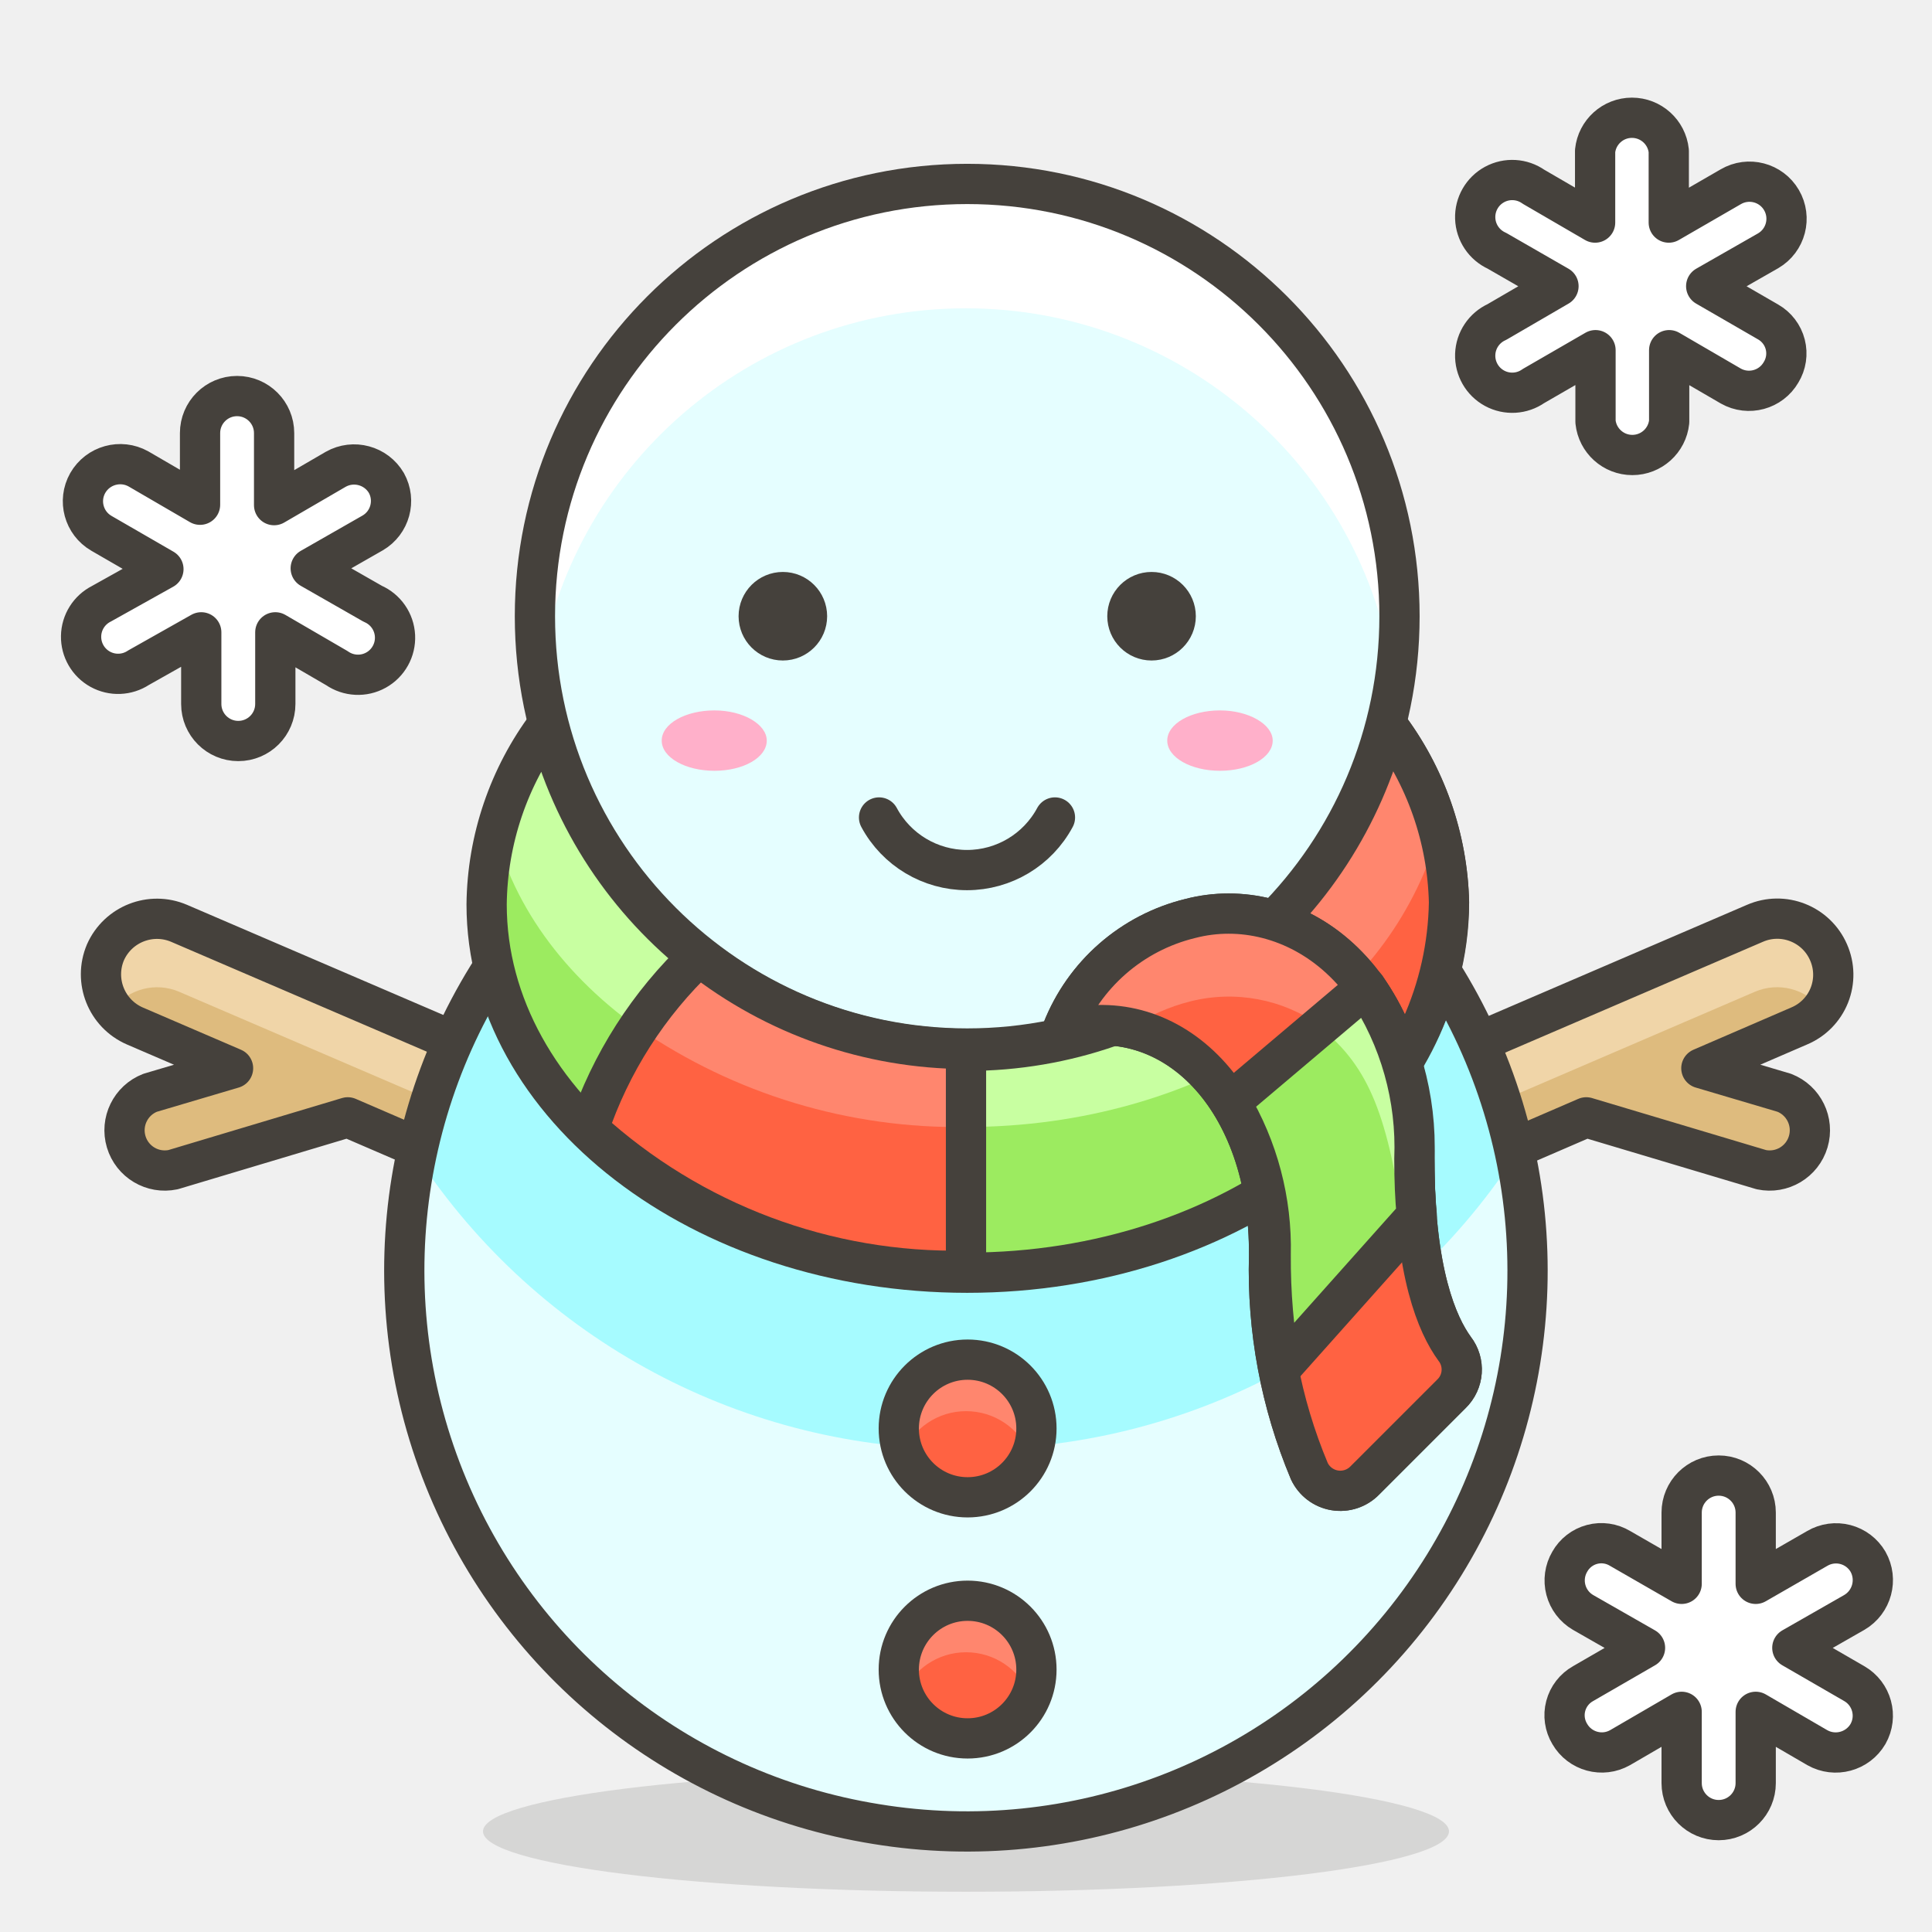
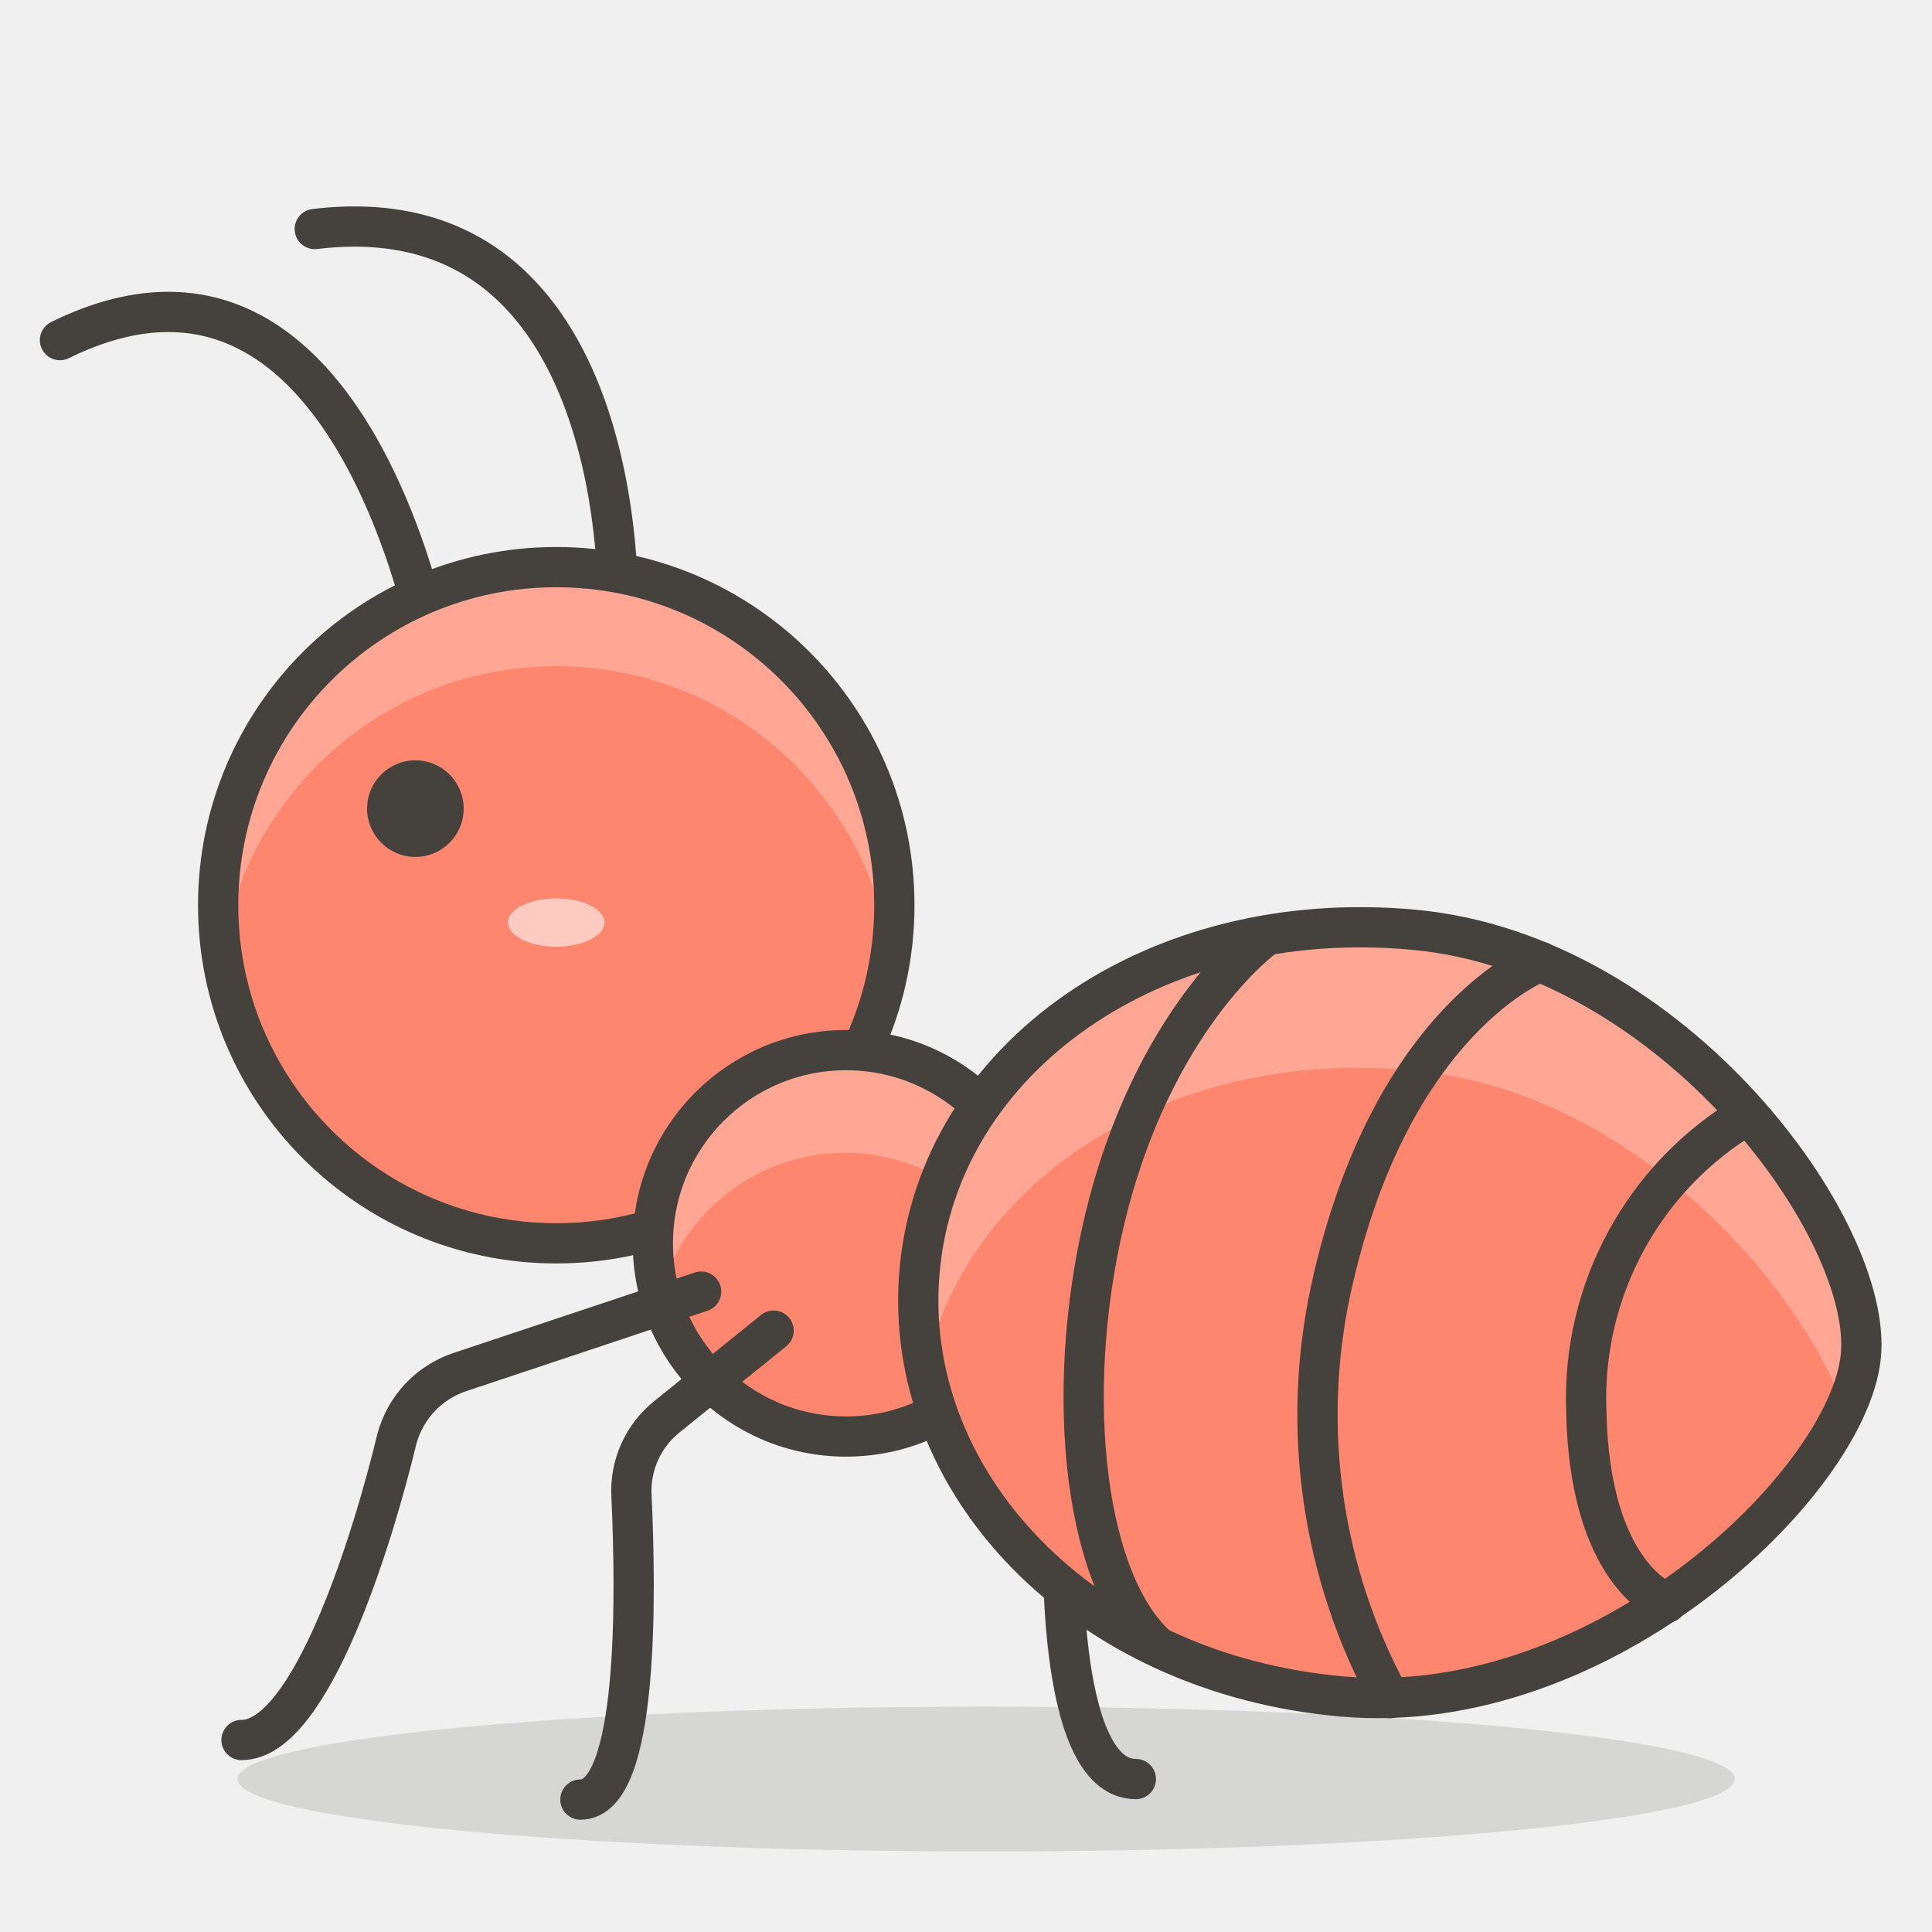
<svg xmlns="http://www.w3.org/2000/svg" width="48" height="48" viewBox="0 0 48 48">
-   <defs>
-     <path id="SVGftQuUbyO" fill="none" stroke="#45413c" d="M26.39 25.6a4.58 4.58 0 0 1 3.18-2.78c2.49-.65 5.57 1.29 5.57 6c0 2.8.57 4.1 1 4.69a.84.84 0 0 1-.08 1.12l-2.15 2.15a.85.85 0 0 1-1.38-.23a12.9 12.9 0 0 1-1-5.35c.03-3.91-2.41-6.34-5.14-5.6" stroke-width="1" />
-   </defs>
-   <path fill="#debb7e" d="M2.62 23.66a1.4 1.4 0 0 0 .73 1.83l2.44 1.05l-2.06.61a1 1 0 0 0 .57 1.91l4.34-1.3L16.15 31a1.39 1.39 0 0 0 1.1-2.56l-12.8-5.5a1.4 1.4 0 0 0-1.83.72" />
-   <path fill="#f0d5a8" d="m4.45 24.64l12.8 5.5a1.4 1.4 0 0 1 .54.43a1.6 1.6 0 0 0 .19-.31a1.4 1.4 0 0 0-.73-1.83l-12.8-5.5a1.39 1.39 0 0 0-1.64 2.13a1.39 1.39 0 0 1 1.64-.42" />
-   <path fill="none" stroke="#45413c" stroke-linecap="round" stroke-linejoin="round" d="M2.62 23.66a1.4 1.4 0 0 0 .73 1.83l2.44 1.05l-2.06.61a1 1 0 0 0 .57 1.91l4.34-1.3L16.15 31a1.39 1.39 0 0 0 1.1-2.56l-12.8-5.5a1.4 1.4 0 0 0-1.83.72" stroke-width="1" />
-   <path fill="#debb7e" d="M45.43 23.66a1.38 1.38 0 0 1-.73 1.83l-2.43 1.05l2.06.61a1 1 0 0 1-.57 1.91l-4.35-1.3l-7.5 3.24a1.38 1.38 0 0 1-1.83-.73a1.4 1.4 0 0 1 .73-1.83l12.79-5.5a1.39 1.39 0 0 1 1.83.72" />
-   <path fill="#f0d5a8" d="m43.6 24.64l-12.79 5.5a1.4 1.4 0 0 0-.54.43a1.2 1.2 0 0 1-.19-.31a1.4 1.4 0 0 1 .73-1.83l12.79-5.5a1.39 1.39 0 0 1 1.83.73a1.38 1.38 0 0 1-.18 1.4a1.4 1.4 0 0 0-1.65-.42" />
-   <path fill="none" stroke="#45413c" stroke-linecap="round" stroke-linejoin="round" d="M45.43 23.66a1.38 1.38 0 0 1-.73 1.83l-2.43 1.05l2.06.61a1 1 0 0 1-.57 1.91l-4.35-1.3l-7.5 3.24a1.38 1.38 0 0 1-1.83-.73a1.4 1.4 0 0 1 .73-1.83l12.79-5.5a1.39 1.39 0 0 1 1.83.72" stroke-width="1" />
-   <path fill="#fff" stroke="#45413c" stroke-linecap="round" stroke-linejoin="round" d="M9.26 13.24A.92.92 0 0 0 9.6 12a.93.93 0 0 0-1.26-.34l-1.53.89v-1.79a.92.92 0 0 0-1.84 0v1.78l-1.53-.89a.93.93 0 0 0-1.26.35a.92.92 0 0 0 .34 1.25l1.54.89l-1.54.86a.92.92 0 1 0 .92 1.59L5 15.71v1.78a.92.92 0 0 0 1.84 0v-1.78l1.53.89a.92.92 0 1 0 .89-1.6l-1.54-.88Zm36.81 26.82a.93.93 0 0 0 .34-1.26a.92.92 0 0 0-1.26-.33l-1.53.88v-1.77a.92.92 0 0 0-1.84 0v1.77l-1.53-.88a.9.9 0 0 0-1.25.33a.92.92 0 0 0 .33 1.26l1.54.88l-1.54.89a.9.9 0 0 0-.33 1.25a.92.92 0 0 0 1.25.34l1.53-.89v1.77a.92.92 0 0 0 1.84 0v-1.77l1.53.89a.93.93 0 0 0 1.26-.34a.92.92 0 0 0-.34-1.25l-1.54-.89ZM43.93 6.23A.92.92 0 0 0 43 4.64l-1.54.89V3.75a.92.92 0 0 0-1.83 0v1.78l-1.53-.89a.92.92 0 1 0-.91 1.59l1.53.88l-1.53.89a.92.92 0 1 0 .91 1.59l1.54-.89v1.78a.92.92 0 0 0 1.83 0V8.7l1.53.89a.92.92 0 0 0 1.25-.34a.9.9 0 0 0-.32-1.25l-1.54-.89Z" stroke-width="1" />
-   <path fill="#45413c" d="M12 45.5a12 1.5 0 1 0 24 0a12 1.5 0 1 0-24 0" opacity="0.15" />
-   <path fill="#e5feff" d="M21.766 45.318a13.93 13.93 0 1 0 4.464-27.5a13.93 13.93 0 1 0-4.464 27.5" />
-   <path fill="#a6fbff" d="M37.63 28.74A16.11 16.11 0 0 1 24 36a16.15 16.15 0 0 1-13.64-7.27a13.93 13.93 0 0 1 27.28 0Z" />
-   <path fill="none" stroke="#45413c" stroke-linecap="round" stroke-linejoin="round" d="M21.766 45.318a13.93 13.93 0 1 0 4.464-27.5a13.93 13.93 0 1 0-4.464 27.5" stroke-width="1" />
-   <path fill="#e5feff" d="M13.29 15.31a10.74 10.74 0 1 0 21.48 0a10.74 10.74 0 1 0-21.48 0" />
-   <path fill="#fff" d="M24 7.66a10.74 10.74 0 0 1 10.63 9.2a10 10 0 0 0 .11-1.55a10.75 10.75 0 0 0-21.49 0a10 10 0 0 0 .12 1.55A10.73 10.73 0 0 1 24 7.66" />
-   <path fill="none" stroke="#45413c" stroke-linecap="round" stroke-linejoin="round" d="M13.29 15.31a10.74 10.74 0 1 0 21.48 0a10.74 10.74 0 1 0-21.48 0" stroke-width="1" />
-   <path fill="#9ceb60" d="M34.45 18a10.75 10.75 0 0 1-20.84 0a7.58 7.58 0 0 0-1.52 4.47c0 5 5.34 9.15 11.94 9.15S36 27.47 36 22.42A7.58 7.58 0 0 0 34.45 18" />
-   <path fill="#c8ffa1" d="M24 26.06A10.76 10.76 0 0 1 13.61 18a8.1 8.1 0 0 0-1.3 2.7C13.39 24.85 18.22 28 24 28s10.64-3.17 11.72-7.37a8.1 8.1 0 0 0-1.3-2.7A10.76 10.76 0 0 1 24 26.06" />
-   <path fill="none" stroke="#45413c" stroke-linecap="round" stroke-linejoin="round" d="M34.45 18a10.75 10.75 0 0 1-20.84 0a7.58 7.58 0 0 0-1.52 4.47c0 5 5.34 9.15 11.94 9.15S36 27.47 36 22.42A7.58 7.58 0 0 0 34.45 18" stroke-width="1" />
-   <path fill="#ff6242" d="M17.37 23.75a10.54 10.54 0 0 0-2.75 4.3A13.5 13.5 0 0 0 24 31.57v-5.51a10.76 10.76 0 0 1-6.63-2.31" />
-   <path fill="#ff866e" d="M17.37 23.75a10.7 10.7 0 0 0-1.51 1.79A14 14 0 0 0 24 28v-2a10.76 10.76 0 0 1-6.63-2.25" />
-   <path fill="none" stroke="#45413c" stroke-linecap="round" stroke-linejoin="round" d="M17.37 23.75a10.54 10.54 0 0 0-2.75 4.3A13.5 13.5 0 0 0 24 31.57v-5.51a10.76 10.76 0 0 1-6.63-2.31" stroke-width="1" />
-   <path fill="#ff6242" d="M34.45 18a10.78 10.78 0 0 1-3.77 5.8a10.66 10.66 0 0 1 2.76 4.3A7.86 7.86 0 0 0 36 22.42A7.58 7.58 0 0 0 34.45 18" />
-   <path fill="#ff866e" d="M35.75 20.65a8.1 8.1 0 0 0-1.3-2.7a10.78 10.78 0 0 1-3.77 5.8a10.7 10.7 0 0 1 1.52 1.79a8.87 8.87 0 0 0 3.55-4.89" />
-   <path fill="none" stroke="#45413c" stroke-linecap="round" stroke-linejoin="round" d="M34.45 18a10.78 10.78 0 0 1-3.77 5.8a10.66 10.66 0 0 1 2.76 4.3A7.86 7.86 0 0 0 36 22.42A7.58 7.58 0 0 0 34.45 18" stroke-width="1" />
-   <use href="#SVGftQuUbyO" stroke-linecap="round" stroke-linejoin="round" />
-   <path fill="#ff6242" d="M26.39 25.6a4.58 4.58 0 0 1 3.18-2.78c2.49-.65 5.57 1.29 5.57 6c0 2.8.57 4.1 1 4.69a.84.84 0 0 1-.08 1.12l-2.15 2.15a.85.85 0 0 1-1.38-.23a12.9 12.9 0 0 1-1-5.35c.03-3.91-2.41-6.34-5.14-5.6" />
-   <path fill="#ff866e" d="M29.57 22.82a4.58 4.58 0 0 0-3.18 2.78a3.64 3.64 0 0 1 1.7-.06a4.7 4.7 0 0 1 1.48-.66a3.92 3.92 0 0 1 3.24.61l1.13-1a4.13 4.13 0 0 0-4.37-1.67" />
-   <use href="#SVGftQuUbyO" stroke-linecap="round" stroke-linejoin="round" />
-   <path fill="#45413c" stroke="#45413c" stroke-linecap="round" stroke-linejoin="round" d="M28.01 15.31a.6.6 0 1 0 1.2 0a.6.6 0 1 0-1.2 0m-9.16 0a.6.6 0 1 0 1.2 0a.6.6 0 1 0-1.2 0" stroke-width="1" />
-   <path fill="#ffb0ca" d="M31.62 18.4c0 .42-.59.75-1.31.75S29 18.82 29 18.4s.59-.75 1.31-.75s1.31.35 1.31.75m-12.57 0c0 .42-.58.75-1.3.75s-1.31-.33-1.31-.75s.59-.75 1.31-.75s1.3.35 1.3.75" />
-   <path fill="none" stroke="#45413c" stroke-linecap="round" stroke-linejoin="round" d="M21.84 20.31a2.48 2.48 0 0 0 4.37 0" stroke-width="1" />
-   <path fill="#ff6242" d="M22.33 35.49a1.71 1.71 0 1 0 3.42 0a1.71 1.71 0 1 0-3.42 0m0 5.99a1.71 1.71 0 1 0 3.42 0a1.71 1.71 0 1 0-3.42 0" />
-   <path fill="#ff866e" d="M24 35.06a1.71 1.71 0 0 1 1.59 1.07a1.7 1.7 0 0 0 .13-.64a1.72 1.72 0 0 0-3.43 0a1.7 1.7 0 0 0 .13.64A1.7 1.7 0 0 1 24 35.06m0 5.99a1.71 1.71 0 0 1 1.59 1.07a1.7 1.7 0 0 0 .13-.64a1.72 1.72 0 0 0-3.43 0a1.7 1.7 0 0 0 .13.64A1.7 1.7 0 0 1 24 41.05" />
-   <path fill="none" stroke="#45413c" stroke-linecap="round" stroke-linejoin="round" d="M22.33 35.49a1.71 1.71 0 1 0 3.42 0a1.71 1.71 0 1 0-3.42 0m0 5.99a1.71 1.71 0 1 0 3.42 0a1.71 1.71 0 1 0-3.42 0" stroke-width="1" />
-   <path fill="#9ceb60" d="M35.14 28.79a7.14 7.14 0 0 0-1.2-4.26l-3.37 2.85a7.05 7.05 0 0 1 1 3.79a15.5 15.5 0 0 0 .24 2.83l3.39-3.8q-.06-.61-.06-1.41" />
-   <path fill="#c8ffa1" d="M35.14 28.79a7.14 7.14 0 0 0-1.2-4.26l-1.14 1c1.24 1 1.68 2.21 2.1 5.07l.3-.34q-.06-.67-.06-1.47" />
-   <path fill="none" stroke="#45413c" stroke-linecap="round" stroke-linejoin="round" d="M35.14 28.79a7.14 7.14 0 0 0-1.2-4.26l-3.37 2.85a7.05 7.05 0 0 1 1 3.79a15.5 15.5 0 0 0 .24 2.83l3.39-3.8q-.06-.61-.06-1.41" stroke-width="1" />
+   <path fill="none" stroke="#45413c" stroke-linecap="round" stroke-linejoin="round" d="M10.82 16.55S8.88 4.81 1.49 8.45m13.86 6.64s.32-10.35-7.53-9.4m18.6 32.21s-.25 6.3 1.8 6.3" stroke-width="1" />
+   <path fill="#45413c" d="M5.9 44.2a18.6 1.8 0 1 0 37.2 0a18.6 1.8 0 1 0-37.2 0" opacity="0.15" />
+   <path fill="#ff866e" d="M5.42 22.49a8.4 8.4 0 1 0 16.8 0a8.4 8.4 0 1 0-16.8 0" />
+   <path fill="#ffa694" d="M13.82 16.55a8.39 8.39 0 0 1 8.3 7.17a8 8 0 0 0 .1-1.23a8.4 8.4 0 0 0-16.8 0a8 8 0 0 0 .1 1.23a8.39 8.39 0 0 1 8.3-7.17" />
+   <path fill="none" stroke="#45413c" stroke-linecap="round" stroke-linejoin="round" d="M5.42 22.49a8.4 8.4 0 1 0 16.8 0a8.4 8.4 0 1 0-16.8 0" stroke-width="1" />
+   <path fill="#ff866e" d="M16.22 30.89a4.8 4.8 0 1 0 9.6 0a4.8 4.8 0 1 0-9.6 0" />
+   <path fill="#ffa694" d="M21 28.64a4.79 4.79 0 0 1 4.6 3.52a4.5 4.5 0 0 0 .2-1.27a4.8 4.8 0 0 0-9.6 0a5 5 0 0 0 .19 1.27A4.79 4.79 0 0 1 21 28.64" />
+   <path fill="none" stroke="#45413c" stroke-linecap="round" stroke-linejoin="round" d="M16.22 30.89a4.8 4.8 0 1 0 9.6 0a4.8 4.8 0 1 0-9.6 0" stroke-width="1" />
+   <path fill="#ff866e" d="M35.13 23.1c6.46.6 11.43 7.48 11.1 10.61s-6.41 9-12.87 8.44s-11-5.35-10.51-10.61s5.82-9.04 12.28-8.44" />
+   <path fill="#ffa694" d="M35.13 26.6c5.19.48 9.42 5 10.71 8.42a4.4 4.4 0 0 0 .39-1.31c.33-3.13-4.65-10-11.1-10.61s-11.79 3.18-12.28 8.44A8.3 8.3 0 0 0 23 34c1-4.69 6.09-8 12.13-7.4" />
+   <path fill="none" stroke="#45413c" stroke-linecap="round" stroke-linejoin="round" d="M35.13 23.1c6.46.6 11.43 7.48 11.1 10.61s-6.41 9-12.87 8.44s-11-5.35-10.51-10.61s5.82-9.04 12.28-8.44m-17.71 8.99l-6 2a2.41 2.41 0 0 0-1.56 1.66c-.58 2.41-2.12 7.48-3.86 7.48m13.22-10.17l-2.64 2.13a2.36 2.36 0 0 0-.89 2c.11 2.39.19 7.52-1.27 7.52" stroke-width="1" />
+   <path fill="#45413c" d="M11.52 20.09a1.2 1.2 0 1 1-1.2-1.2a1.2 1.2 0 0 1 1.2 1.2" />
+   <path fill="#ffcabf" d="M12.62 22.92c0 .33.54.6 1.2.6s1.2-.27 1.2-.6s-.54-.6-1.2-.6s-1.2.27-1.2.6" />
+   <path fill="none" stroke="#45413c" stroke-linecap="round" stroke-linejoin="round" d="M31.46 23.24s-2.64 1.86-3.91 6.64c-1.14 4.3-.71 9.26 1.17 11m5.81 1.31a14.7 14.7 0 0 1-1.47-10.13c1.47-6.78 5.2-8.17 5.2-8.17m3.15 15.93s-1.93-.64-2-4.8a8.19 8.19 0 0 1 4-7.32" stroke-width="1" />
</svg>
